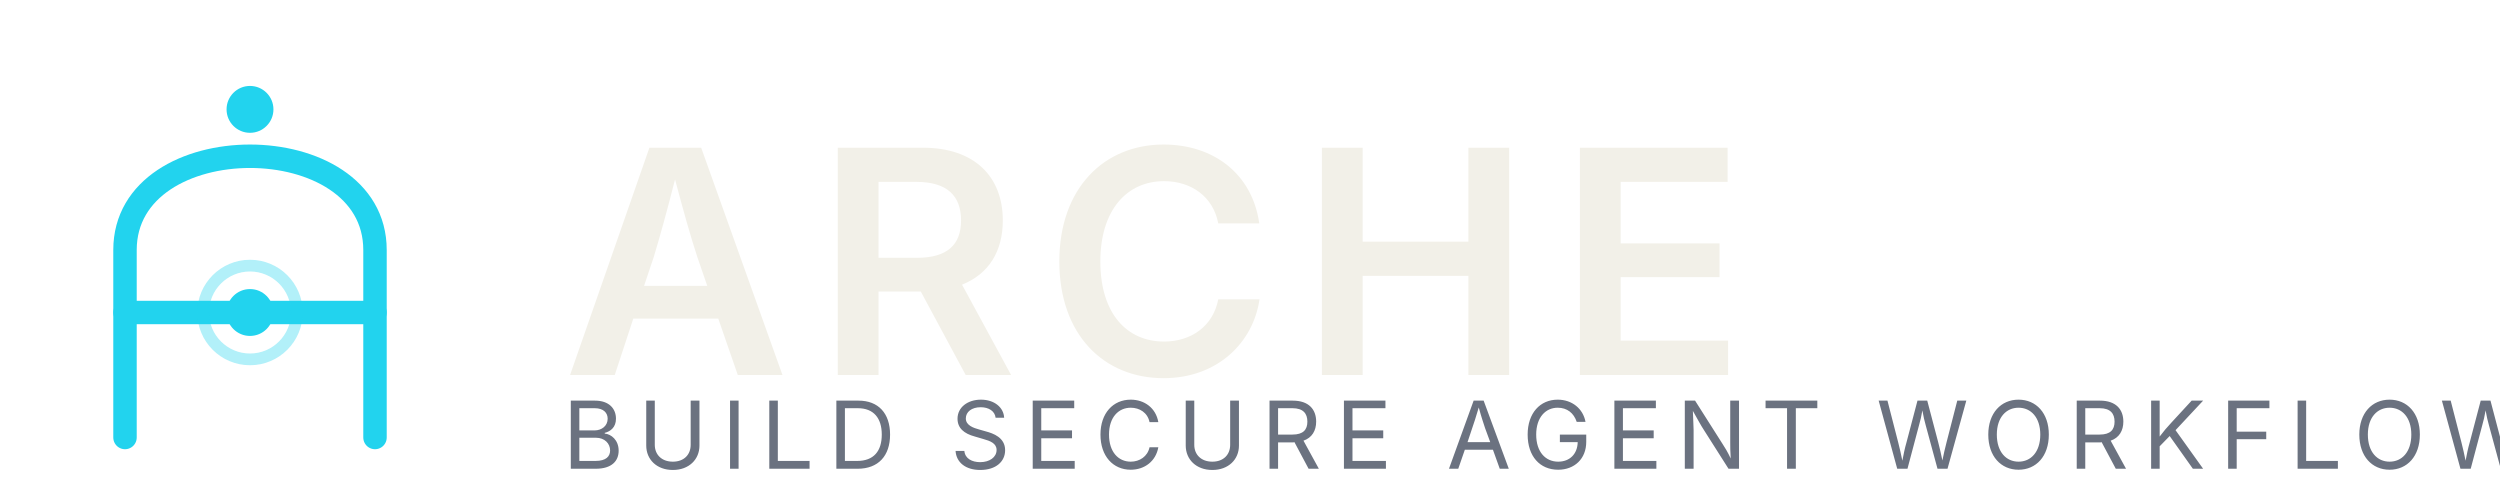
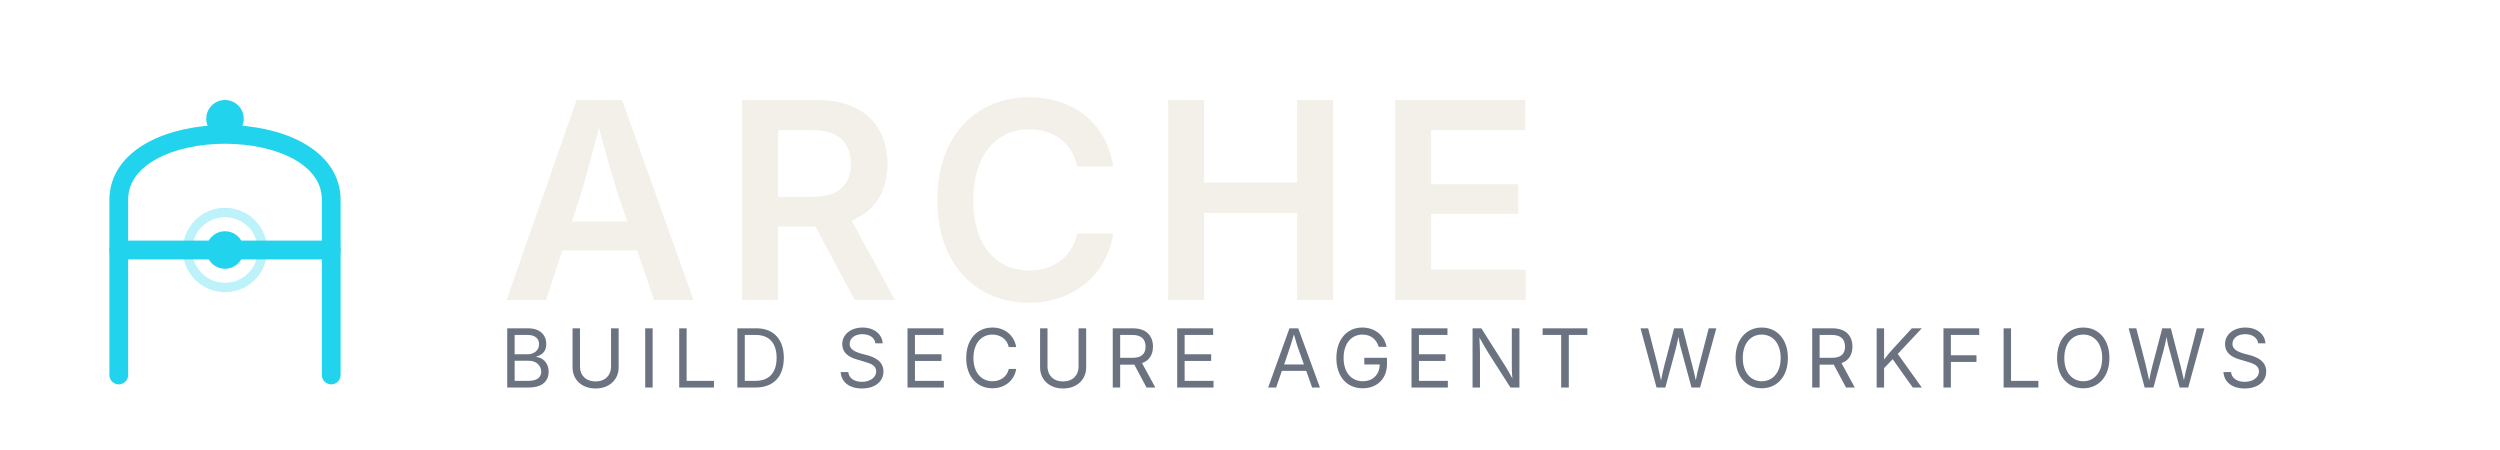
- <svg xmlns="http://www.w3.org/2000/svg" viewBox="0 0 160 32" fill="none">
-   <g transform="translate(4, 4)">
-     <path d="M4 24 L4 12 C4 4 20 4 20 12 L20 24" stroke="#22d3ee" stroke-width="1.5" stroke-linejoin="round" stroke-linecap="round" />
-     <path d="M4 16 L20 16" stroke="#22d3ee" stroke-width="1.5" stroke-linecap="round" />
-     <circle cx="12" cy="16" r="3" fill="none" stroke="#22d3ee" stroke-width="0.75" opacity="0.35" />
-     <circle cx="12" cy="16" r="1.5" fill="#22d3ee" />
-     <circle cx="12" cy="3" r="1.5" fill="#22d3ee" />
+ <svg xmlns="http://www.w3.org/2000/svg" viewBox="0 0 200 36" fill="none">
+   <g transform="translate(6, 6)">
+     <path d="M3.5 24 L3.5 10 C3.5 3 20.5 3 20.5 10 L20.5 24" stroke="#22d3ee" stroke-width="1.5" stroke-linejoin="round" stroke-linecap="round" />
+     <path d="M3.5 14 L20.5 14" stroke="#22d3ee" stroke-width="1.5" stroke-linecap="round" />
+     <circle cx="12" cy="3.5" r="1.5" fill="#22d3ee" />
+     <circle cx="12" cy="14" r="3" fill="none" stroke="#22d3ee" stroke-width="0.75" opacity="0.3" />
+     <circle cx="12" cy="14" r="1.5" fill="#22d3ee" />
  </g>
-   <text x="36" y="24" font-family="'Inter', 'SF Pro Display', system-ui, sans-serif" font-size="20" font-weight="600" letter-spacing="0.08em" fill="#f2f0e8" dominant-baseline="bottom">ARCHE</text>
-   <text x="36" y="30" font-family="'Inter', 'SF Pro Display', system-ui, sans-serif" font-size="6" font-weight="400" letter-spacing="0.15em" fill="#6b7280" dominant-baseline="bottom">BUILD SECURE AGENT WORKFLOWS</text>
+   <text x="40" y="24" font-family="'Inter', 'SF Pro Display', system-ui, sans-serif" font-size="22" font-weight="600" letter-spacing="0.08em" fill="#f2f0e8" dominant-baseline="bottom">ARCHE</text>
+   <text x="40" y="31" font-family="'Inter', 'SF Pro Display', system-ui, sans-serif" font-size="6.5" font-weight="400" letter-spacing="0.15em" fill="#6b7280" dominant-baseline="bottom">BUILD SECURE AGENT WORKFLOWS</text>
</svg>
